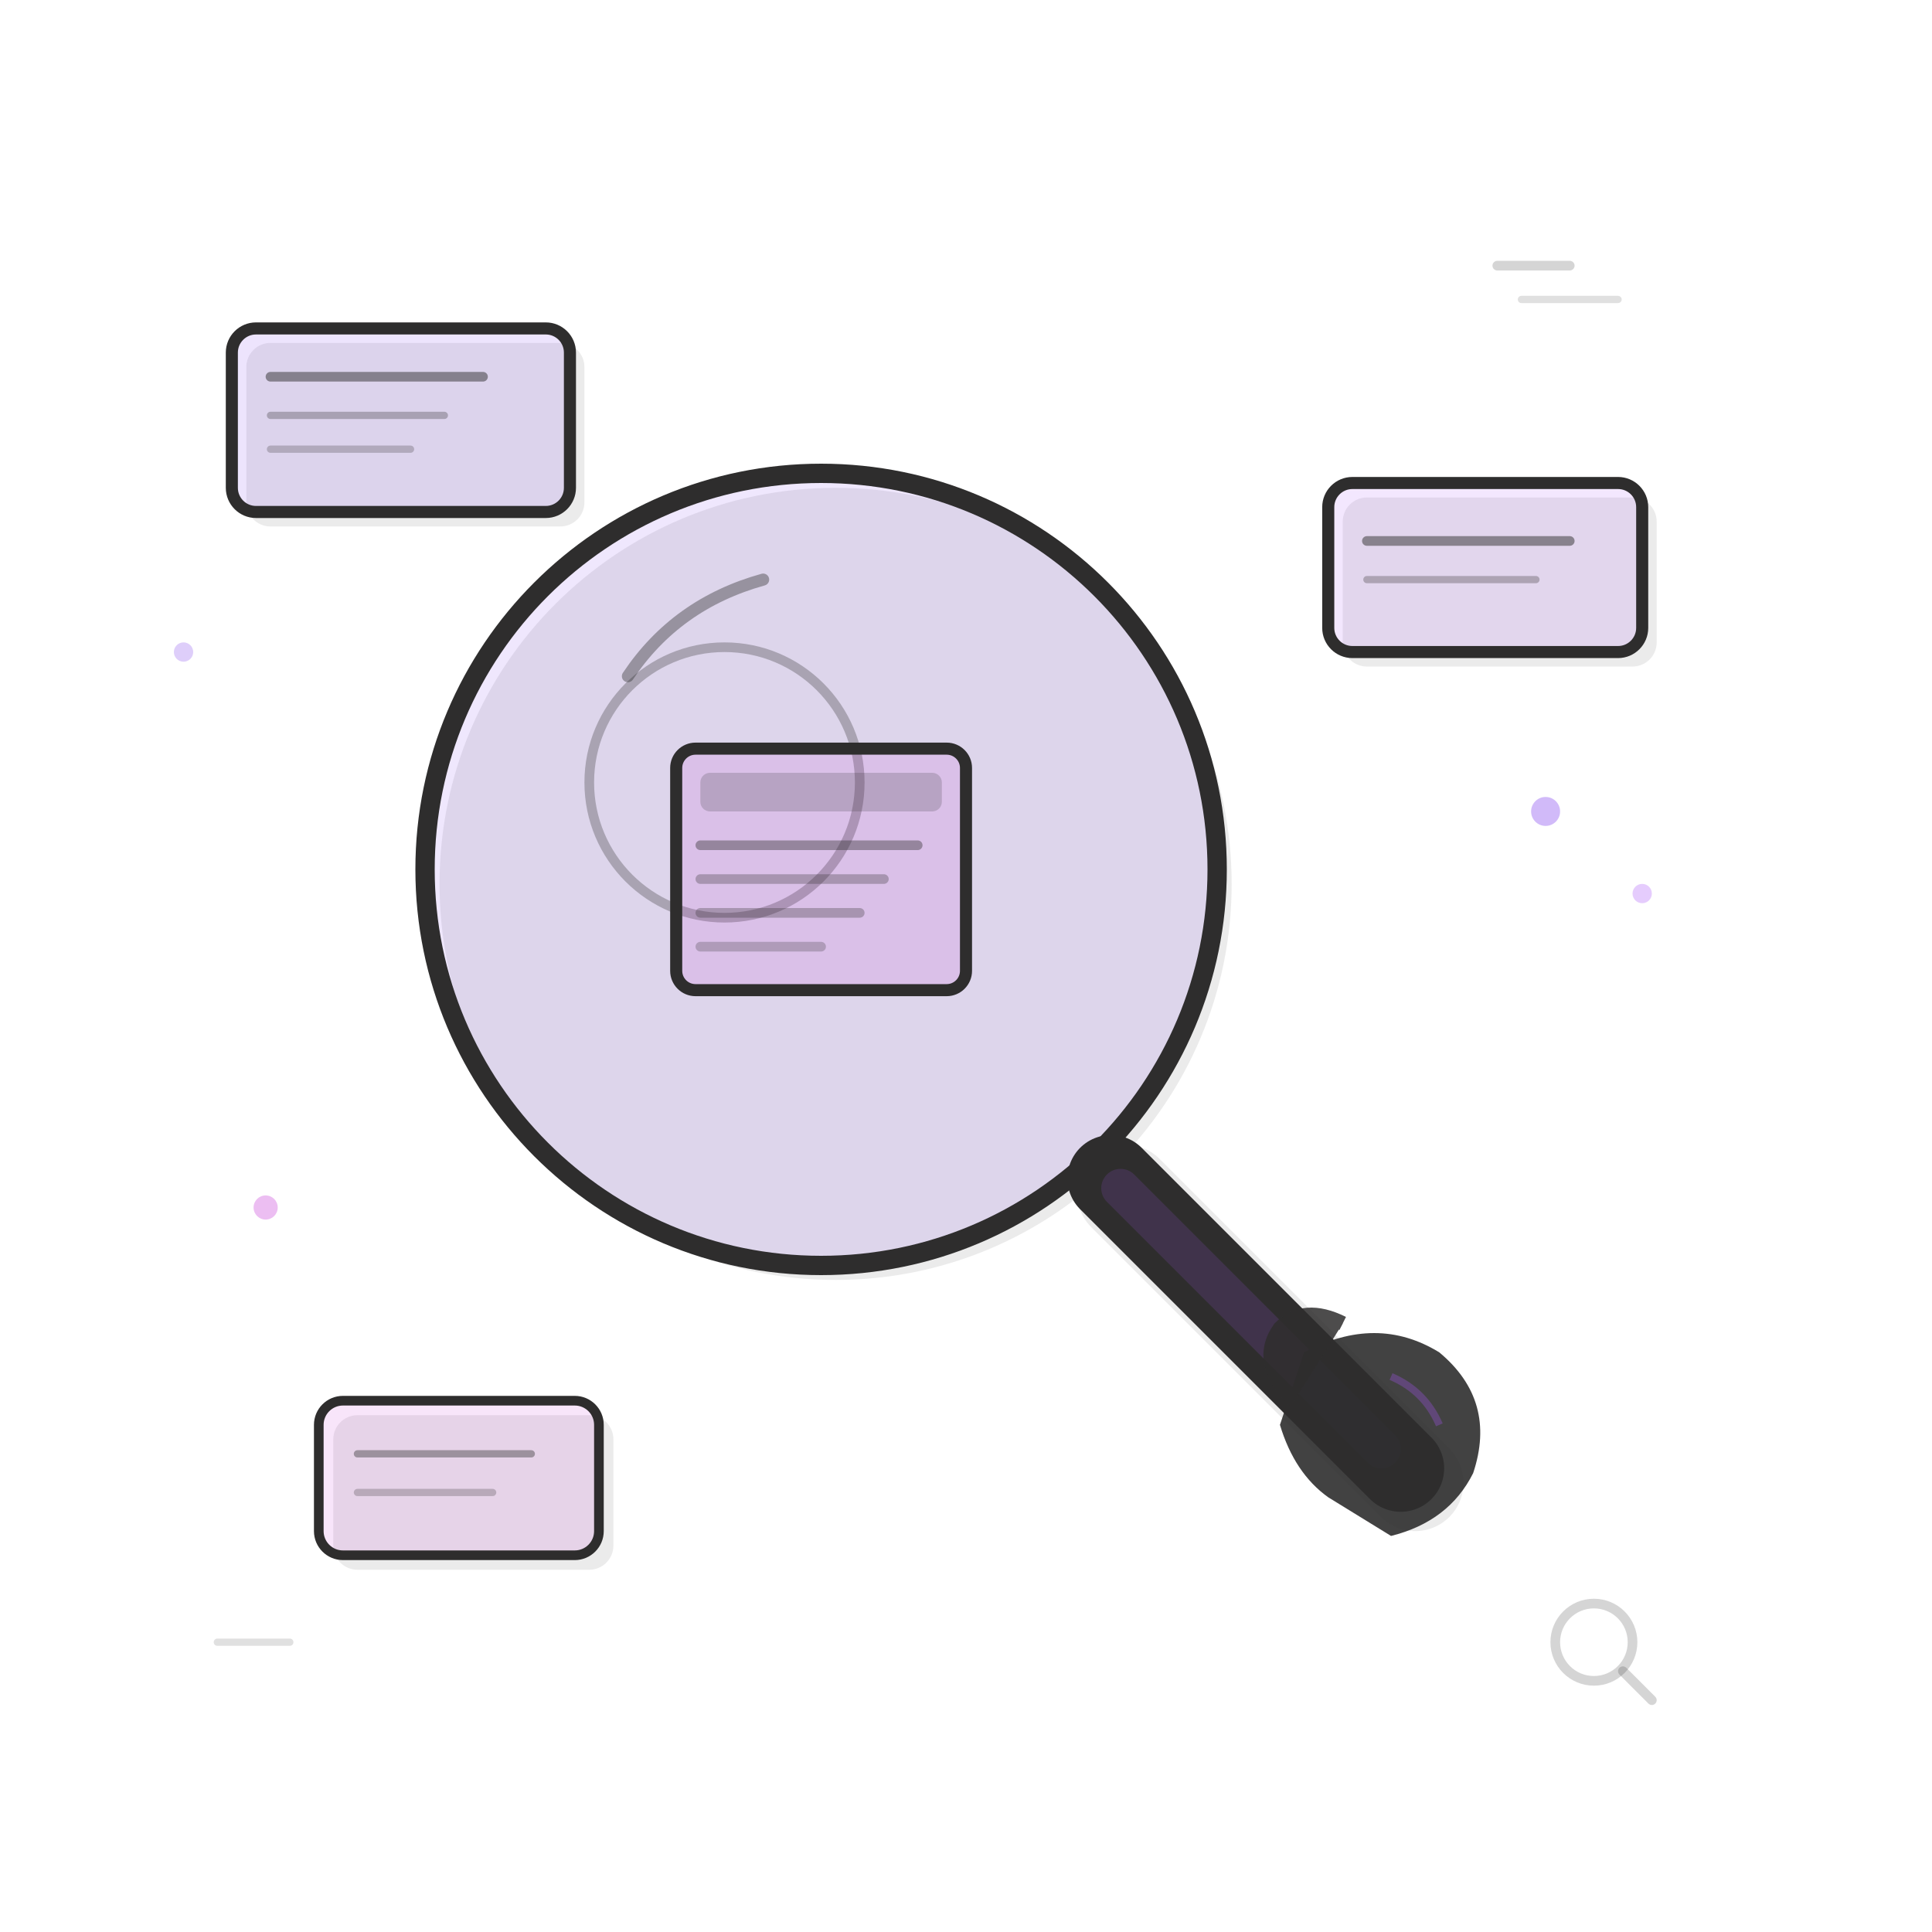
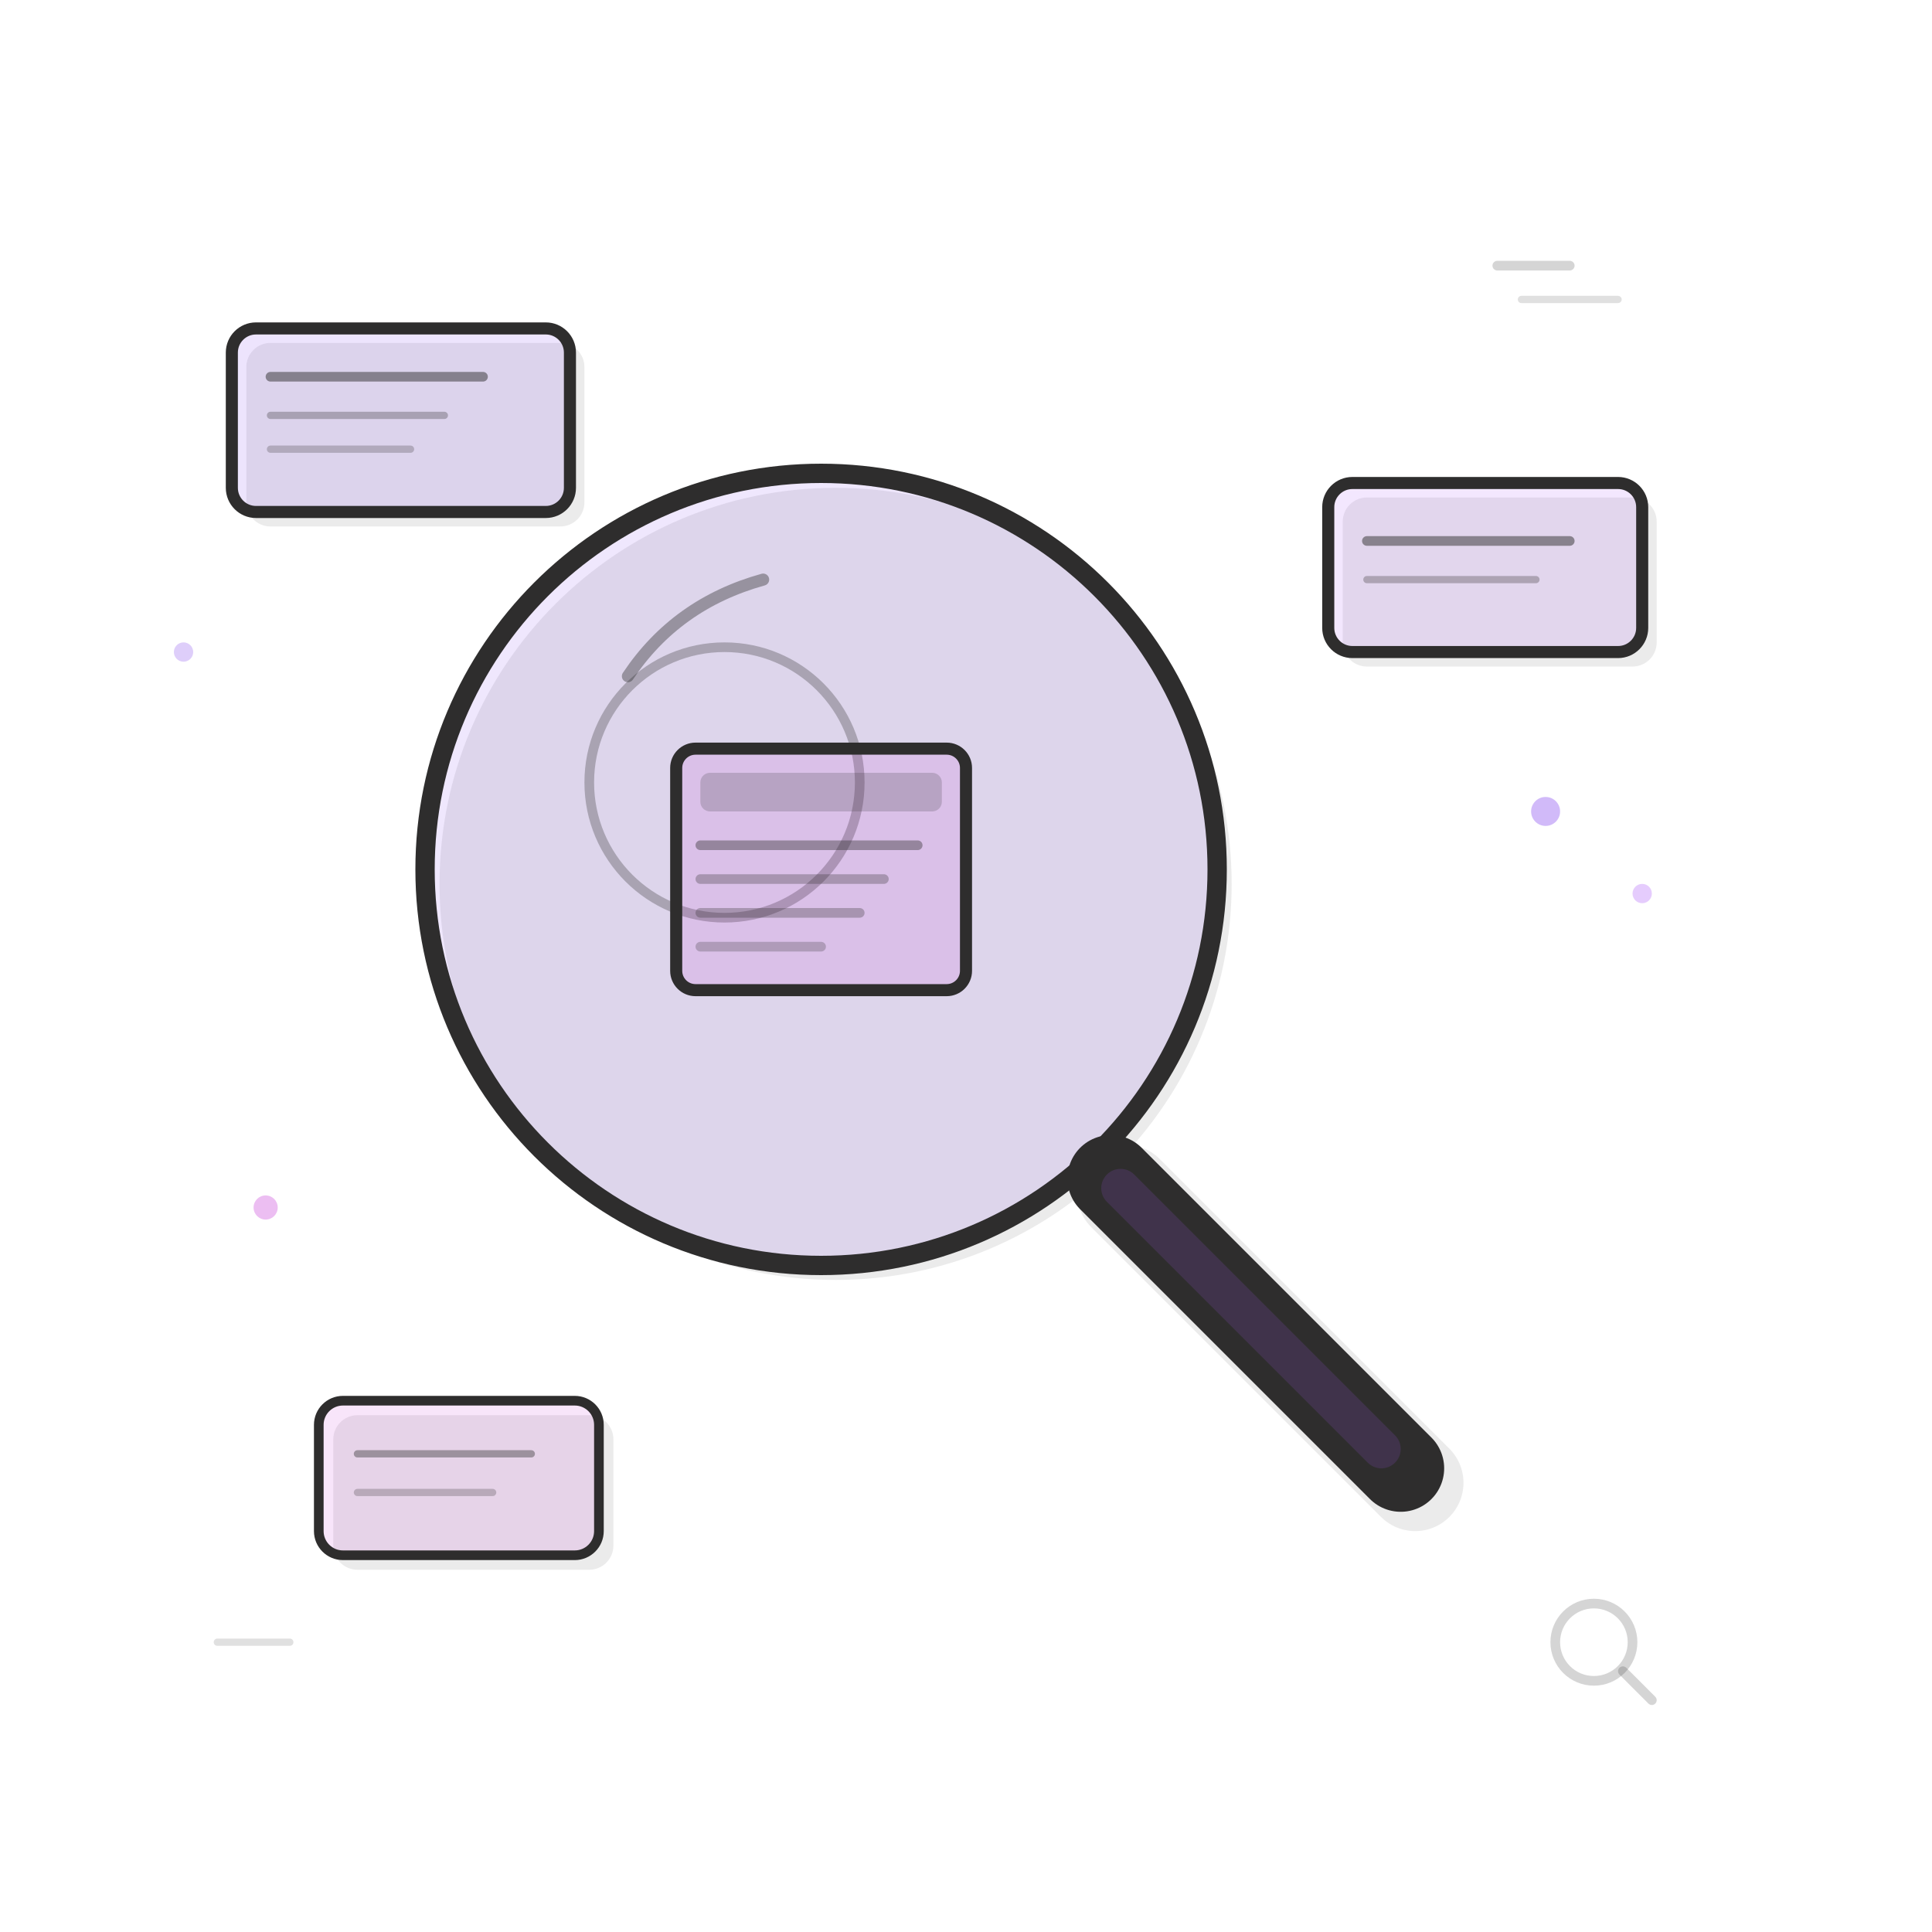
<svg xmlns="http://www.w3.org/2000/svg" viewBox="0 0 400 400" fill="none">
  <circle cx="173" cy="183" r="82" fill="#000" opacity="0.08" />
  <circle cx="170" cy="180" r="82" stroke="#2E2D2D" stroke-width="4" fill="#7C3AED" fill-opacity="0.12" />
  <circle cx="150" cy="162" r="28" stroke="#2E2D2D" stroke-width="2" fill="none" opacity="0.3" />
  <path d="M130 140 Q140 125 158 120" stroke="#2E2D2D" stroke-width="2.5" fill="none" stroke-linecap="round" opacity="0.4" />
  <line x1="233" y1="247" x2="293" y2="307" stroke="#000" stroke-width="20" stroke-linecap="round" opacity="0.08" />
  <line x1="230" y1="244" x2="290" y2="304" stroke="#2E2D2D" stroke-width="18" stroke-linecap="round" />
  <line x1="232" y1="246" x2="286" y2="300" stroke="#A855F7" stroke-width="8" stroke-linecap="round" opacity="0.15" />
-   <path d="M270 280 Q285 272 298 280 Q310 290 305 305 Q300 315 288 318 L275 310 Q268 305 265 295 Z" fill="#2E2D2D" opacity="0.9" />
-   <path d="M268 290 Q260 282 265 275 Q270 270 278 274" stroke="#2E2D2D" stroke-width="3" fill="#2E2D2D" opacity="0.85" />
-   <path d="M288 285 Q295 288 298 295" stroke="#A855F7" stroke-width="1.5" fill="none" opacity="0.3" />
  <rect x="140" y="155" width="60" height="50" rx="4" stroke="#2E2D2D" stroke-width="2.5" fill="#C026D3" fill-opacity="0.12" />
  <rect x="145" y="160" width="50" height="8" rx="2" fill="#2E2D2D" opacity="0.2" />
  <line x1="145" y1="175" x2="190" y2="175" stroke="#2E2D2D" stroke-width="2" stroke-linecap="round" opacity="0.4" />
  <line x1="145" y1="182" x2="183" y2="182" stroke="#2E2D2D" stroke-width="2" stroke-linecap="round" opacity="0.3" />
  <line x1="145" y1="189" x2="178" y2="189" stroke="#2E2D2D" stroke-width="2" stroke-linecap="round" opacity="0.3" />
  <line x1="145" y1="196" x2="170" y2="196" stroke="#2E2D2D" stroke-width="2" stroke-linecap="round" opacity="0.25" />
  <rect x="48" y="68" width="70" height="38" rx="5" fill="#000" opacity="0.08" transform="translate(3,3)" />
  <rect x="48" y="68" width="70" height="38" rx="5" stroke="#2E2D2D" stroke-width="2.5" fill="#7C3AED" fill-opacity="0.14" />
  <line x1="56" y1="78" x2="100" y2="78" stroke="#2E2D2D" stroke-width="2" stroke-linecap="round" opacity="0.5" />
  <line x1="56" y1="86" x2="92" y2="86" stroke="#2E2D2D" stroke-width="1.5" stroke-linecap="round" opacity="0.3" />
  <line x1="56" y1="93" x2="85" y2="93" stroke="#2E2D2D" stroke-width="1.5" stroke-linecap="round" opacity="0.25" />
  <rect x="275" y="100" width="65" height="35" rx="5" fill="#000" opacity="0.08" transform="translate(3,3)" />
  <rect x="275" y="100" width="65" height="35" rx="5" stroke="#2E2D2D" stroke-width="2.5" fill="#A855F7" fill-opacity="0.14" />
  <line x1="283" y1="112" x2="325" y2="112" stroke="#2E2D2D" stroke-width="2" stroke-linecap="round" opacity="0.5" />
  <line x1="283" y1="120" x2="318" y2="120" stroke="#2E2D2D" stroke-width="1.5" stroke-linecap="round" opacity="0.3" />
  <rect x="66" y="290" width="58" height="32" rx="5" fill="#000" opacity="0.08" transform="translate(3,3)" />
  <rect x="66" y="290" width="58" height="32" rx="5" stroke="#2E2D2D" stroke-width="2" fill="#C026D3" fill-opacity="0.12" />
  <line x1="74" y1="301" x2="110" y2="301" stroke="#2E2D2D" stroke-width="1.5" stroke-linecap="round" opacity="0.4" />
  <line x1="74" y1="309" x2="102" y2="309" stroke="#2E2D2D" stroke-width="1.5" stroke-linecap="round" opacity="0.25" />
  <circle cx="320" cy="168" r="3" fill="#7C3AED" opacity="0.35" />
  <circle cx="340" cy="185" r="2" fill="#A855F7" opacity="0.3" />
  <circle cx="55" cy="250" r="2.5" fill="#C026D3" opacity="0.3" />
  <circle cx="38" cy="135" r="2" fill="#7C3AED" opacity="0.25" />
  <line x1="310" y1="55" x2="325" y2="55" stroke="#2E2D2D" stroke-width="2" stroke-linecap="round" opacity="0.2" />
  <line x1="315" y1="62" x2="335" y2="62" stroke="#2E2D2D" stroke-width="1.5" stroke-linecap="round" opacity="0.15" />
  <line x1="45" y1="340" x2="60" y2="340" stroke="#2E2D2D" stroke-width="1.5" stroke-linecap="round" opacity="0.15" />
  <circle cx="330" cy="340" r="8" stroke="#2E2D2D" stroke-width="2" fill="none" opacity="0.2" />
  <line x1="336" y1="346" x2="342" y2="352" stroke="#2E2D2D" stroke-width="2" stroke-linecap="round" opacity="0.2" />
</svg>
